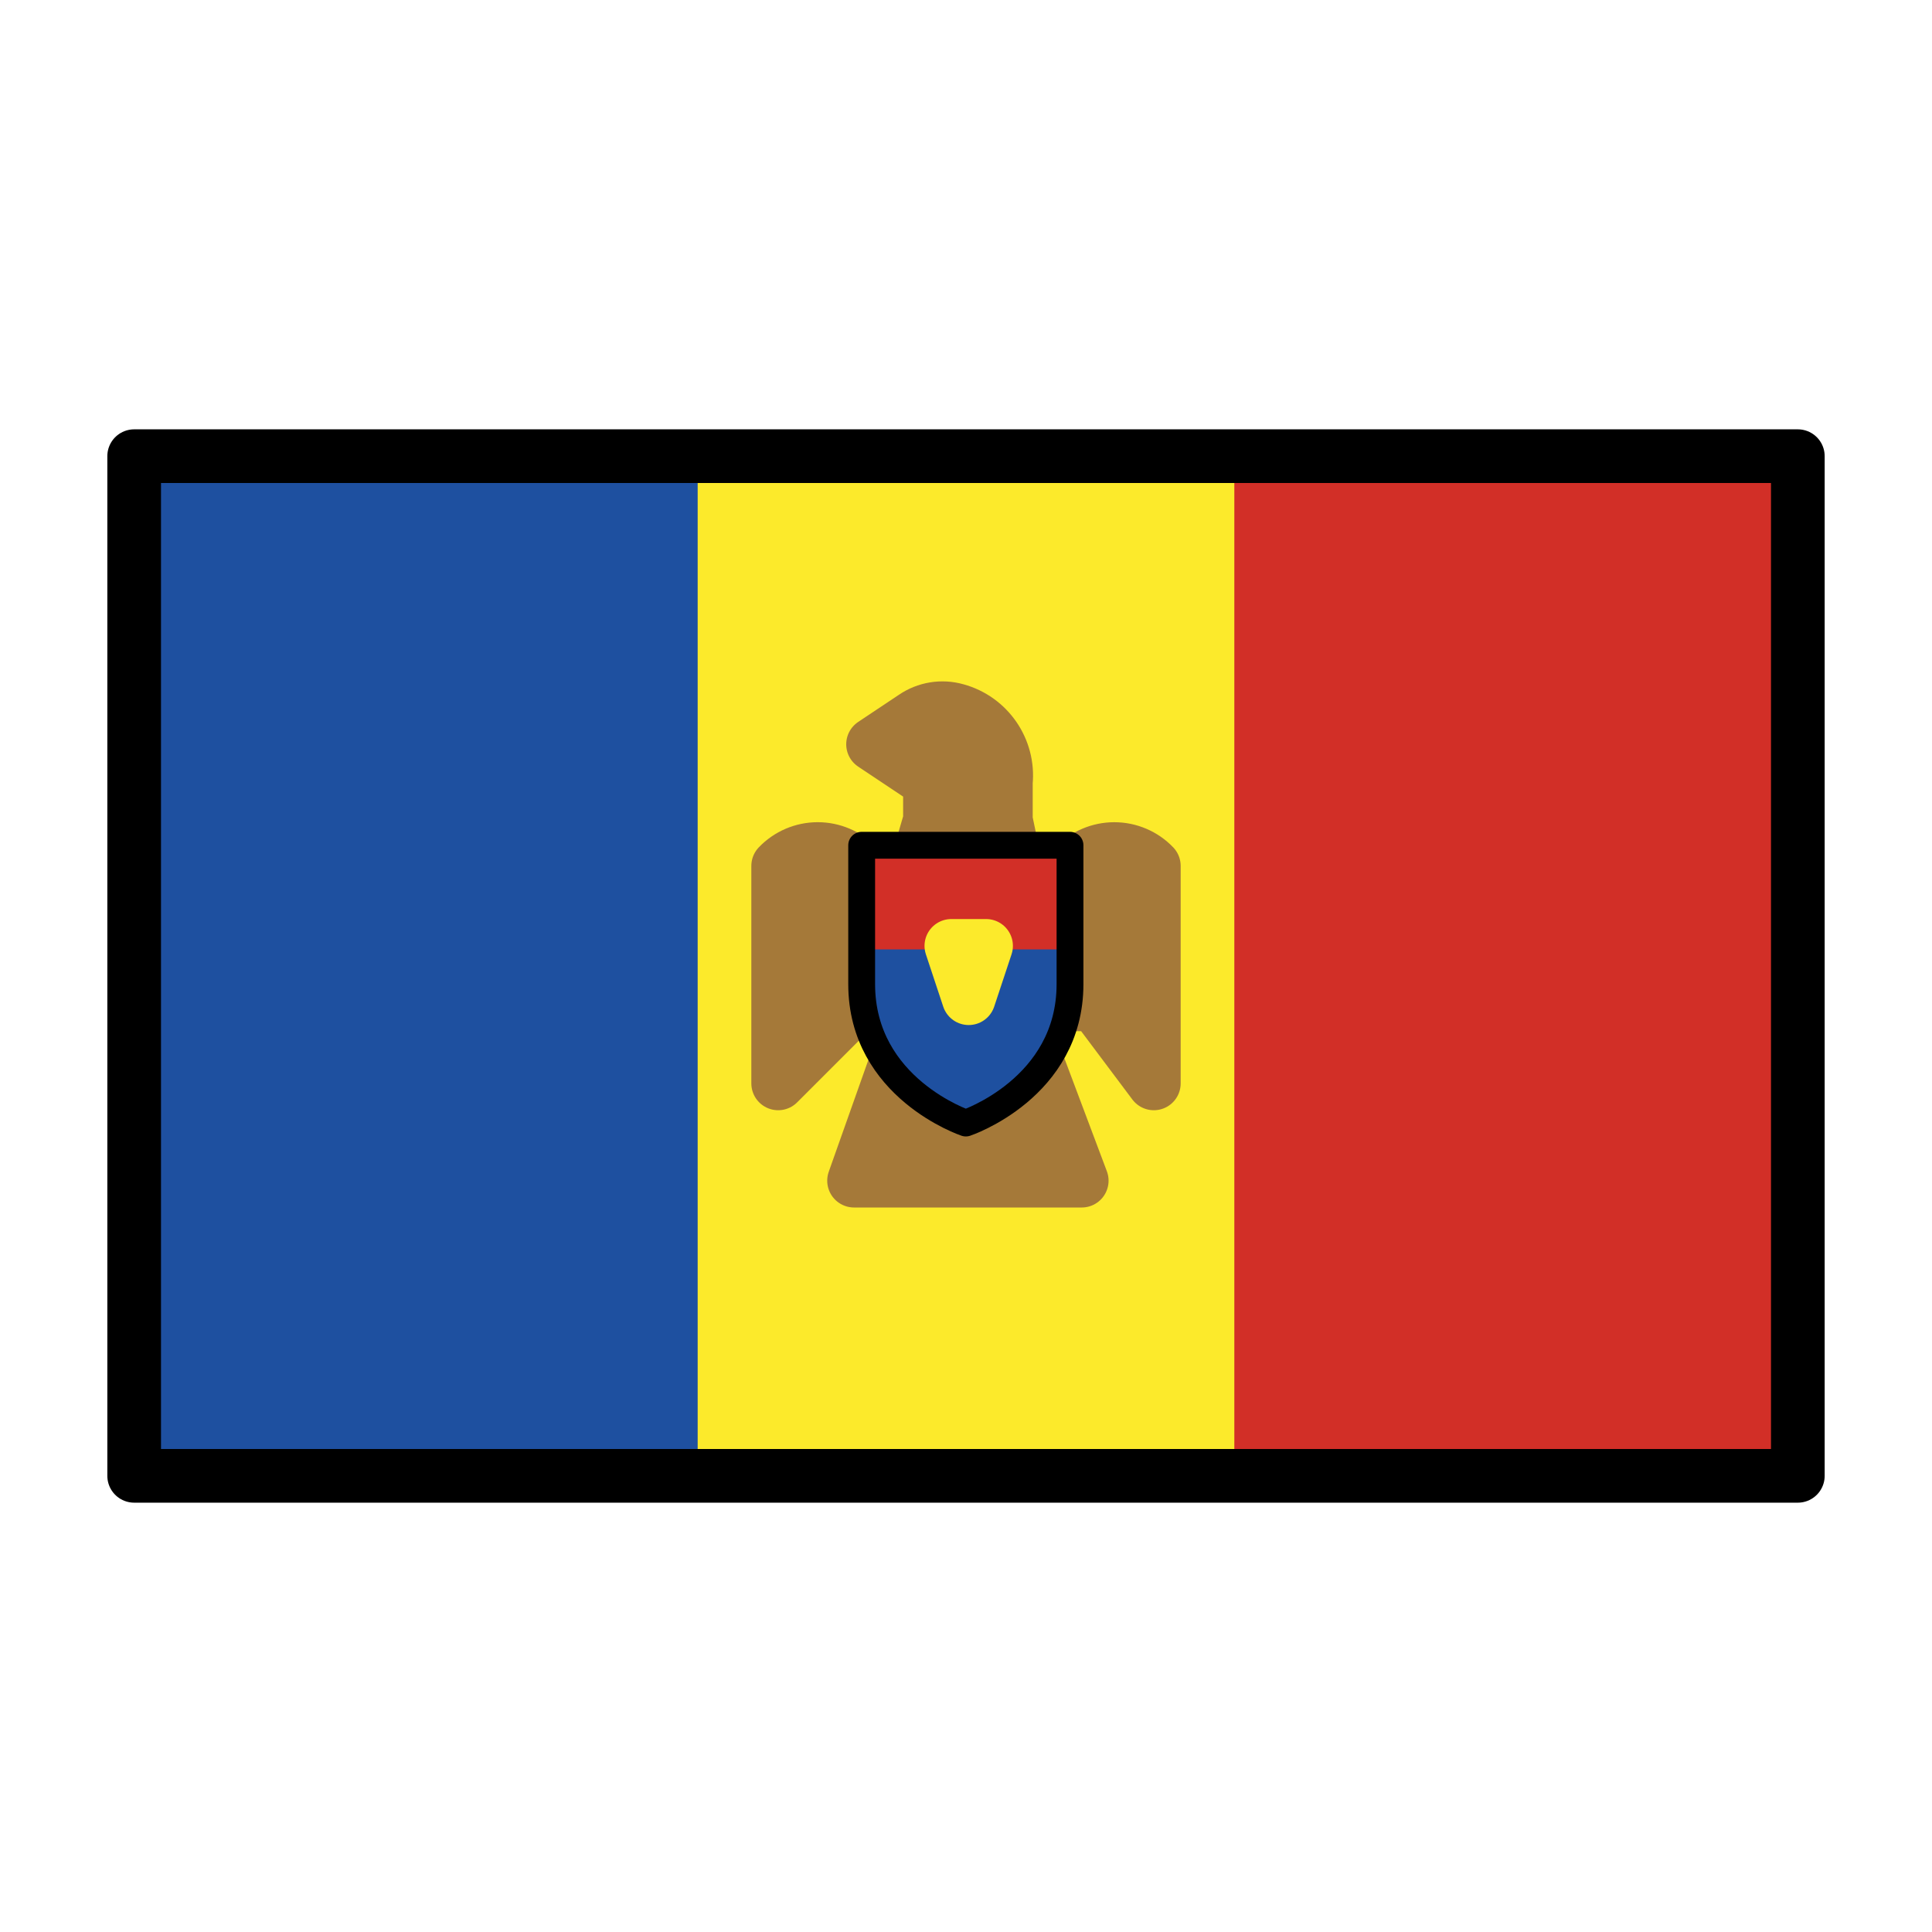
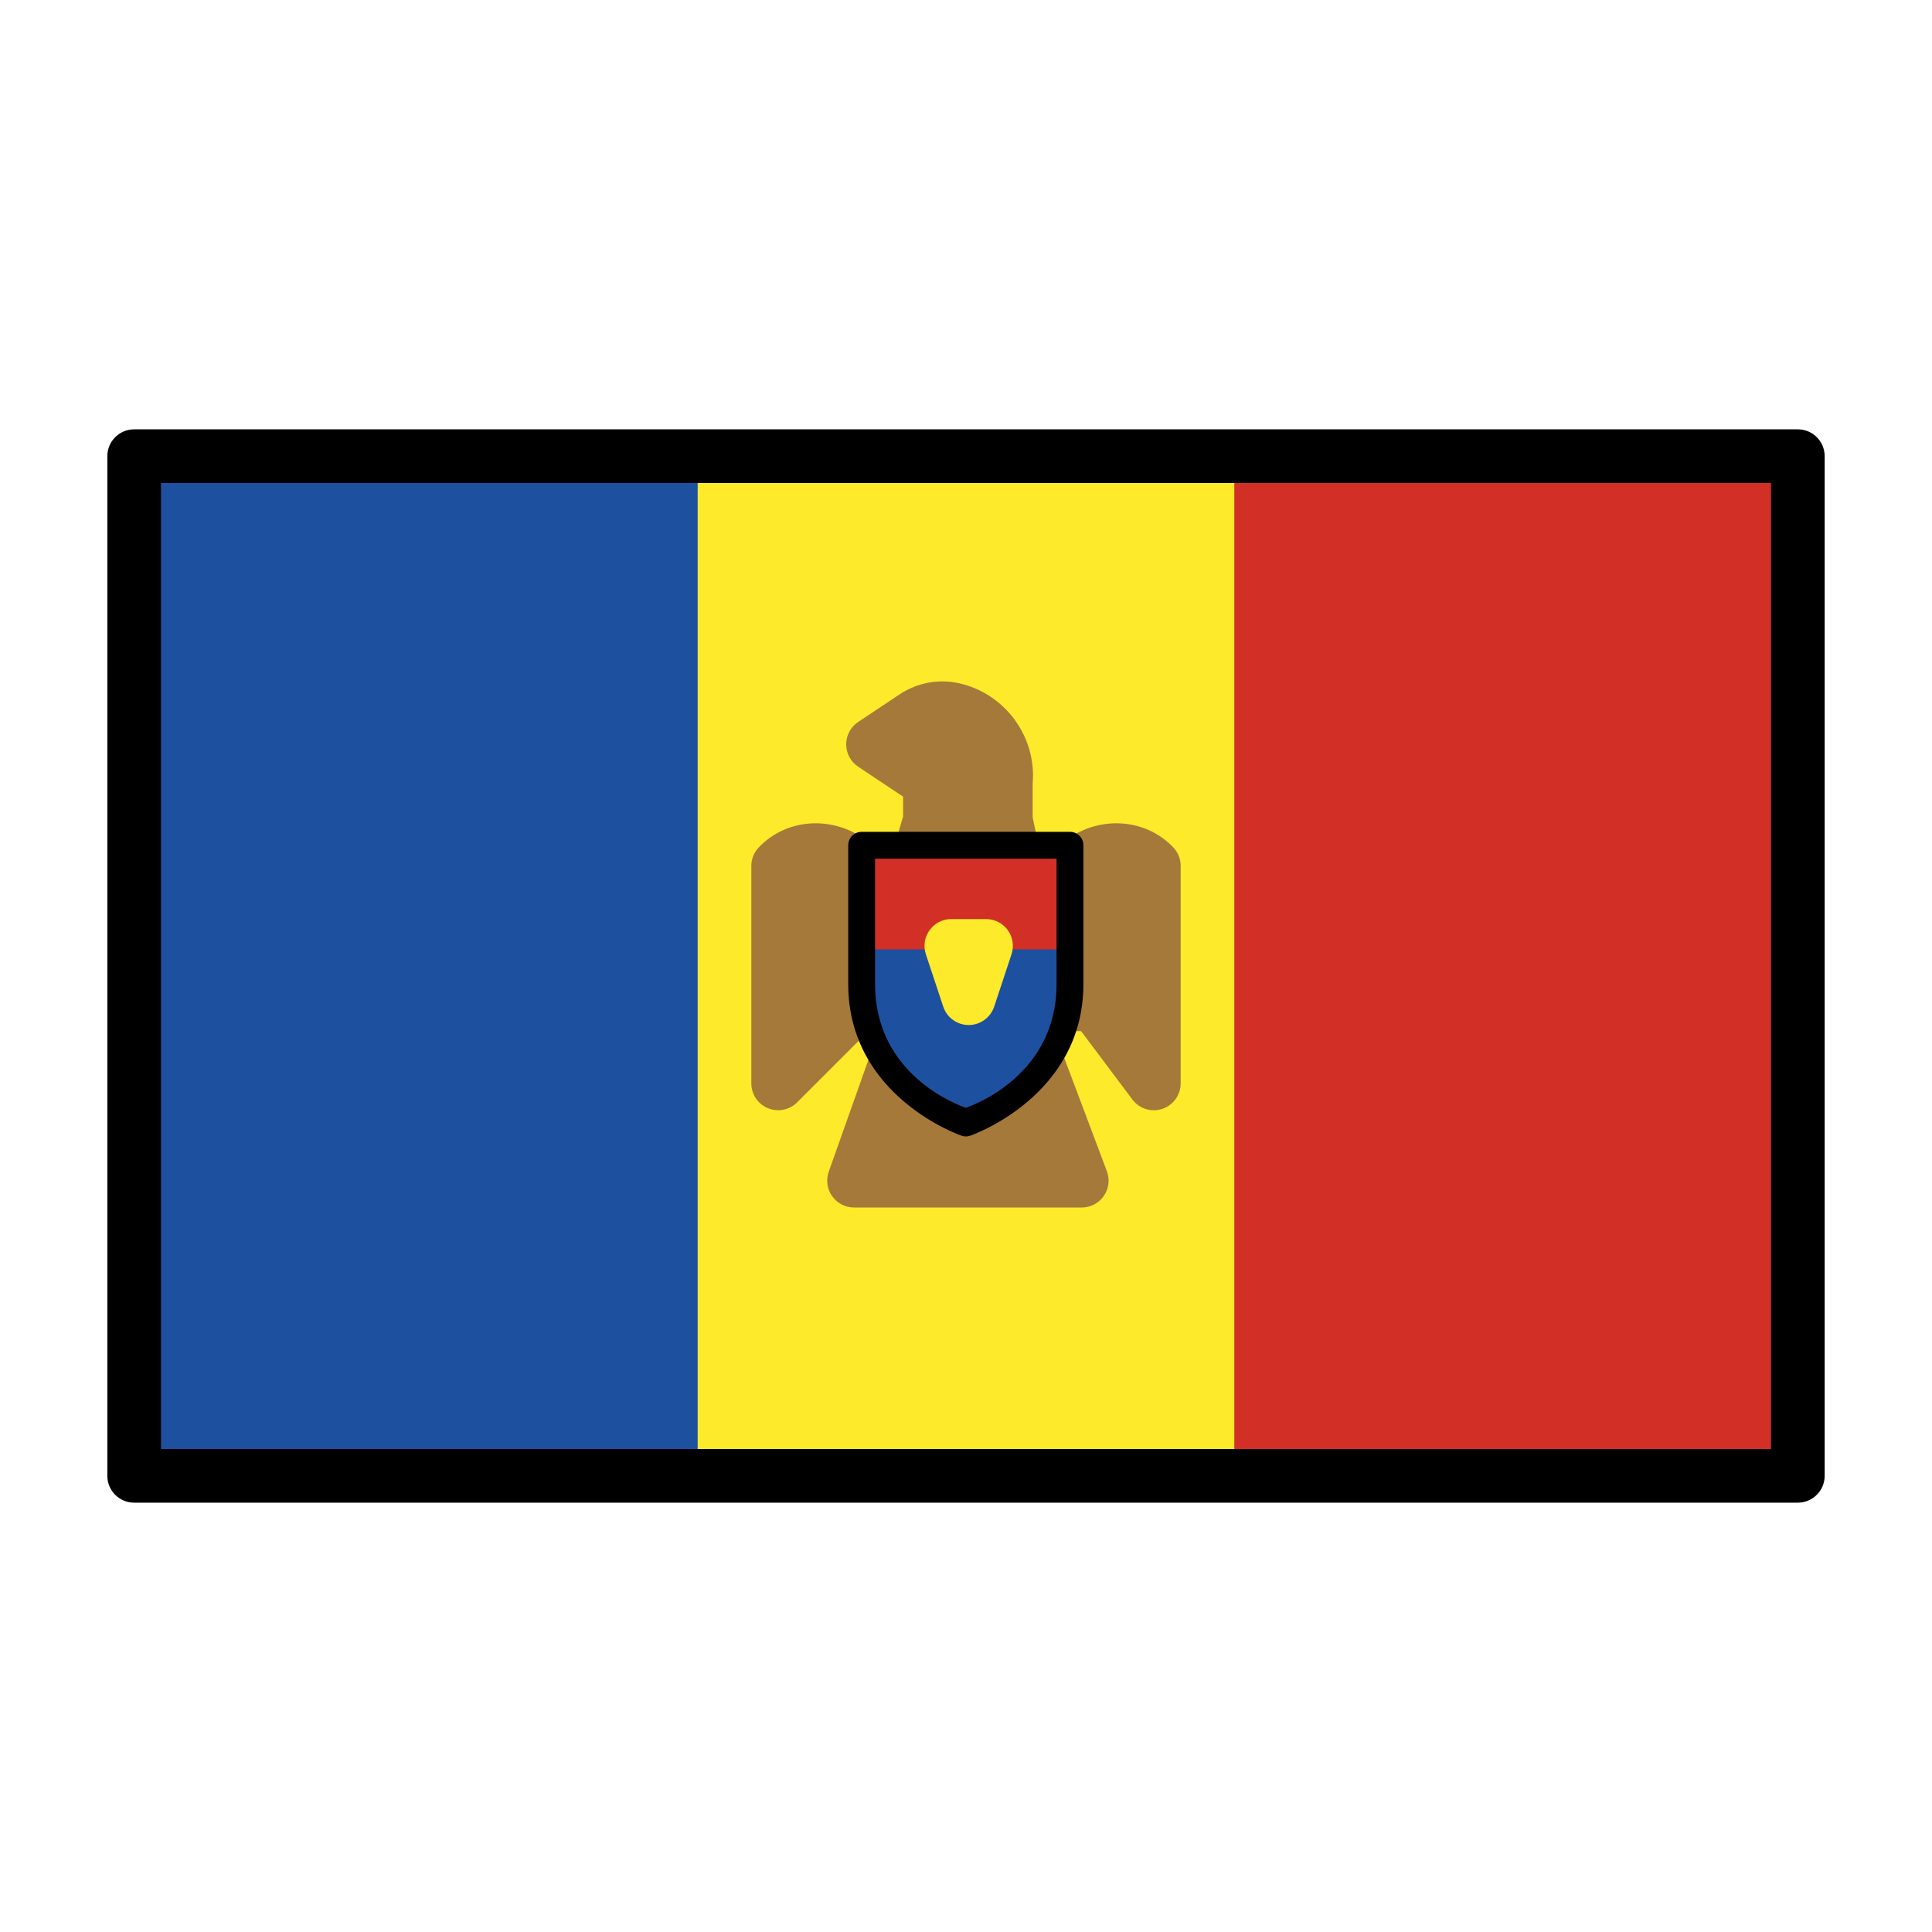
- <svg xmlns="http://www.w3.org/2000/svg" id="emoji" viewBox="0 0 72 72">
-   <g id="color">
-     <rect x="5" y="17" width="62" height="38" fill="#fcea2b" />
-     <rect x="5" y="17" width="21" height="38" fill="#1e50a0" />
-     <rect x="46" y="17" width="21" height="38" fill="#d22f27" />
-     <path fill="#a57939" stroke="#a57939" stroke-linecap="round" stroke-linejoin="round" stroke-width="2" d="M34.657,30.566,34.158,32.27h-2.21A2.041,2.041,0,0,0,29,32.27v8.105l2.947-2.947h2.21L31.828,44h8.485l-2.471-6.572H40.79L43,40.375V32.27a2.041,2.041,0,0,0-2.947,0h-2.21l-.357-1.704V29.151a2.526,2.526,0,0,0-1.848-2.686,1.887,1.887,0,0,0-1.581.258l-1.521,1.014,2.121,1.414Z" />
-     <g>
-       <rect x="32.219" y="31.5" width="7.764" height="4.529" fill="#d22f27" />
-       <path fill="#1e50a0" d="M32.219,35.382h7.764c.324,4.529-4.206,6.47-4.206,6.47S30.925,38.617,32.219,35.382Z" />
-       <polygon fill="#fcea2b" stroke="#fcea2b" stroke-linecap="round" stroke-linejoin="round" stroke-width="2" points="35.454 35.25 36.748 35.25 36.101 37.2 35.454 35.25" />
-       <path fill="none" stroke="#000" stroke-linecap="round" stroke-linejoin="round" d="M35.994,41.852s3.882-1.294,3.882-5.176V31.5h-7.764v5.176C32.112,40.558,35.994,41.852,35.994,41.852Z" />
-     </g>
-   </g>
-   <g id="line">
-     <rect x="5" y="17" width="62" height="38" fill="none" stroke="#000" stroke-linecap="round" stroke-linejoin="round" stroke-width="2" />
-   </g>
+ <svg xmlns="http://www.w3.org/2000/svg" id="emoji" viewBox="0 0 72 72" version="1.1">
+   <defs id="defs6953" />
+   <path id="path7169" style="fill:#fcea2b" d="M 5,17 H 67 V 55 H 5 Z" />
+   <path id="path7172" style="fill:#1e50a0" d="M 5,17 H 26 V 55 H 5 Z" />
+   <path id="path7175" style="fill:#d22f27" d="M 46,17 H 67 V 55 H 46 Z" />
+   <path style="color:#000000;fill:#a57939;stroke-width:2;stroke-linecap:round;stroke-linejoin:round;-inkscape-stroke:none" d="M 34.657,30.566 34.158,32.27 h -2.21 A 2.041,2.041 0 0 0 29,32.27 v 8.105 l 2.947,-2.947 h 2.21 L 31.828,44 h 8.485 l -2.471,-6.572 H 40.79 L 43,40.375 V 32.27 a 2.041,2.041 0 0 0 -2.947,0 h -2.21 l -0.357,-1.704 v -1.414 a 2.526,2.526 0 0 0 -1.848,-2.686 1.887,1.887 0 0 0 -1.581,0.258 l -1.521,1.014 2.121,1.414 z" id="path7151" />
+   <path style="color:#000000;fill:#a57939;stroke-linecap:round;stroke-linejoin:round;-inkscape-stroke:none" d="m 34.656,25.432 c -0.413,0.068 -0.811,0.225 -1.164,0.467 l -1.512,1.008 a 1,1 0 0 0 0,1.664 L 33.656,29.688 v 0.738 l -0.248,0.844 H 32.219 c -1.201,-0.859 -2.885,-0.794 -3.941,0.309 A 1,1 0 0 0 28,32.27 V 40.375 a 1,1 0 0 0 1.707,0.707 l 2.654,-2.654 h 0.381 l -1.857,5.238 A 1,1 0 0 0 31.828,45 H 40.312 A 1,1 0 0 0 41.25,43.648 l -1.965,-5.221 h 1.004 l 1.91,2.547 A 1,1 0 0 0 44,40.375 V 32.27 A 1,1 0 0 0 43.723,31.578 C 42.666,30.476 40.983,30.411 39.781,31.27 h -1.127 l -0.17,-0.809 v -1.309 l -0.004,0.098 c 0.169,-1.703 -0.925,-3.292 -2.574,-3.746 -0.411,-0.116 -0.838,-0.14 -1.25,-0.072 z m 0.709,1.996 a 1,1 0 0 0 0.008,0.002 c 0.725,0.198 1.191,0.875 1.117,1.623 a 1,1 0 0 0 -0.006,0.1 v 1.414 a 1,1 0 0 0 0.021,0.205 l 0.357,1.703 a 1,1 0 0 0 0.979,0.795 h 2.211 a 1,1 0 0 0 0.723,-0.307 C 41.117,32.606 41.598,32.617 42,32.842 V 37.375 L 41.59,36.828 A 1,1 0 0 0 40.789,36.428 H 37.842 A 1,1 0 0 0 36.906,37.779 L 38.869,43 h -5.625 l 1.855,-5.238 a 1,1 0 0 0 -0.941,-1.334 h -2.211 a 1,1 0 0 0 -0.707,0.293 L 30,37.961 v -5.121 c 0.402,-0.225 0.885,-0.236 1.227,0.121 a 1,1 0 0 0 0.721,0.309 h 2.211 a 1,1 0 0 0 0.959,-0.719 l 0.5,-1.705 a 1,1 0 0 0 0.039,-0.279 v -1.414 a 1,1 0 0 0 -0.445,-0.832 l -0.873,-0.582 0.273,-0.184 a 1,1 0 0 0 0.01,-0.006 c 0.218,-0.149 0.49,-0.193 0.744,-0.121 z" id="path7148" />
+   <path id="path7166" style="fill:#d22f27" d="m 32.219,31.5 h 7.764 v 4.529 h -7.764 z" />
+   <path fill="#1e50a0" d="m 32.219,35.382 h 7.764 c 0.324,4.529 -4.206,6.47 -4.206,6.47 0,0 -4.853,-3.235 -3.558,-6.47 z" id="path7163" />
+   <path style="color:#000000;fill:#fcea2b;stroke-width:2;stroke-linecap:round;stroke-linejoin:round" d="M 36.748,35.25 36.101,37.2 35.454,35.25 Z" id="path7157" />
+   <path style="color:#000000;fill:#fcea2b;stroke-linecap:round;stroke-linejoin:round" d="m 35.453,34.25 a 1,1 0 0 0 -0.949,1.314 l 0.648,1.951 a 1,1 0 0 0 1.898,0 l 0.646,-1.951 A 1,1 0 0 0 36.748,34.25 Z" id="path7154" />
+   <path style="color:#000000;fill:#000000;stroke-linecap:round;stroke-linejoin:round;-inkscape-stroke:none" d="m 32.111,31 a 0.5,0.5 0 0 0 -0.5,0.5 v 5.176 c 0,4.215 4.225,5.65 4.225,5.65 a 0.5,0.5 0 0 0 0.316,0 c 0,0 4.223,-1.435 4.223,-5.65 V 31.5 a 0.5,0.5 0 0 0 -0.5,-0.5 z m 0.5,1 H 39.375 v 4.676 c 0,3.39 -3.092,4.508 -3.381,4.609 -0.289,-0.101 -3.383,-1.219 -3.383,-4.609 z" id="path7145" />
+   <path style="color:#000000;fill:#000000;stroke-linecap:round;stroke-linejoin:round" d="m 5,16 a 1,1 0 0 0 -1,1 v 38 a 1,1 0 0 0 1,1 h 62 a 1,1 0 0 0 1,-1 V 17 a 1,1 0 0 0 -1,-1 z m 1,2 H 66 V 54 H 6 Z" id="path7160" />
</svg>
